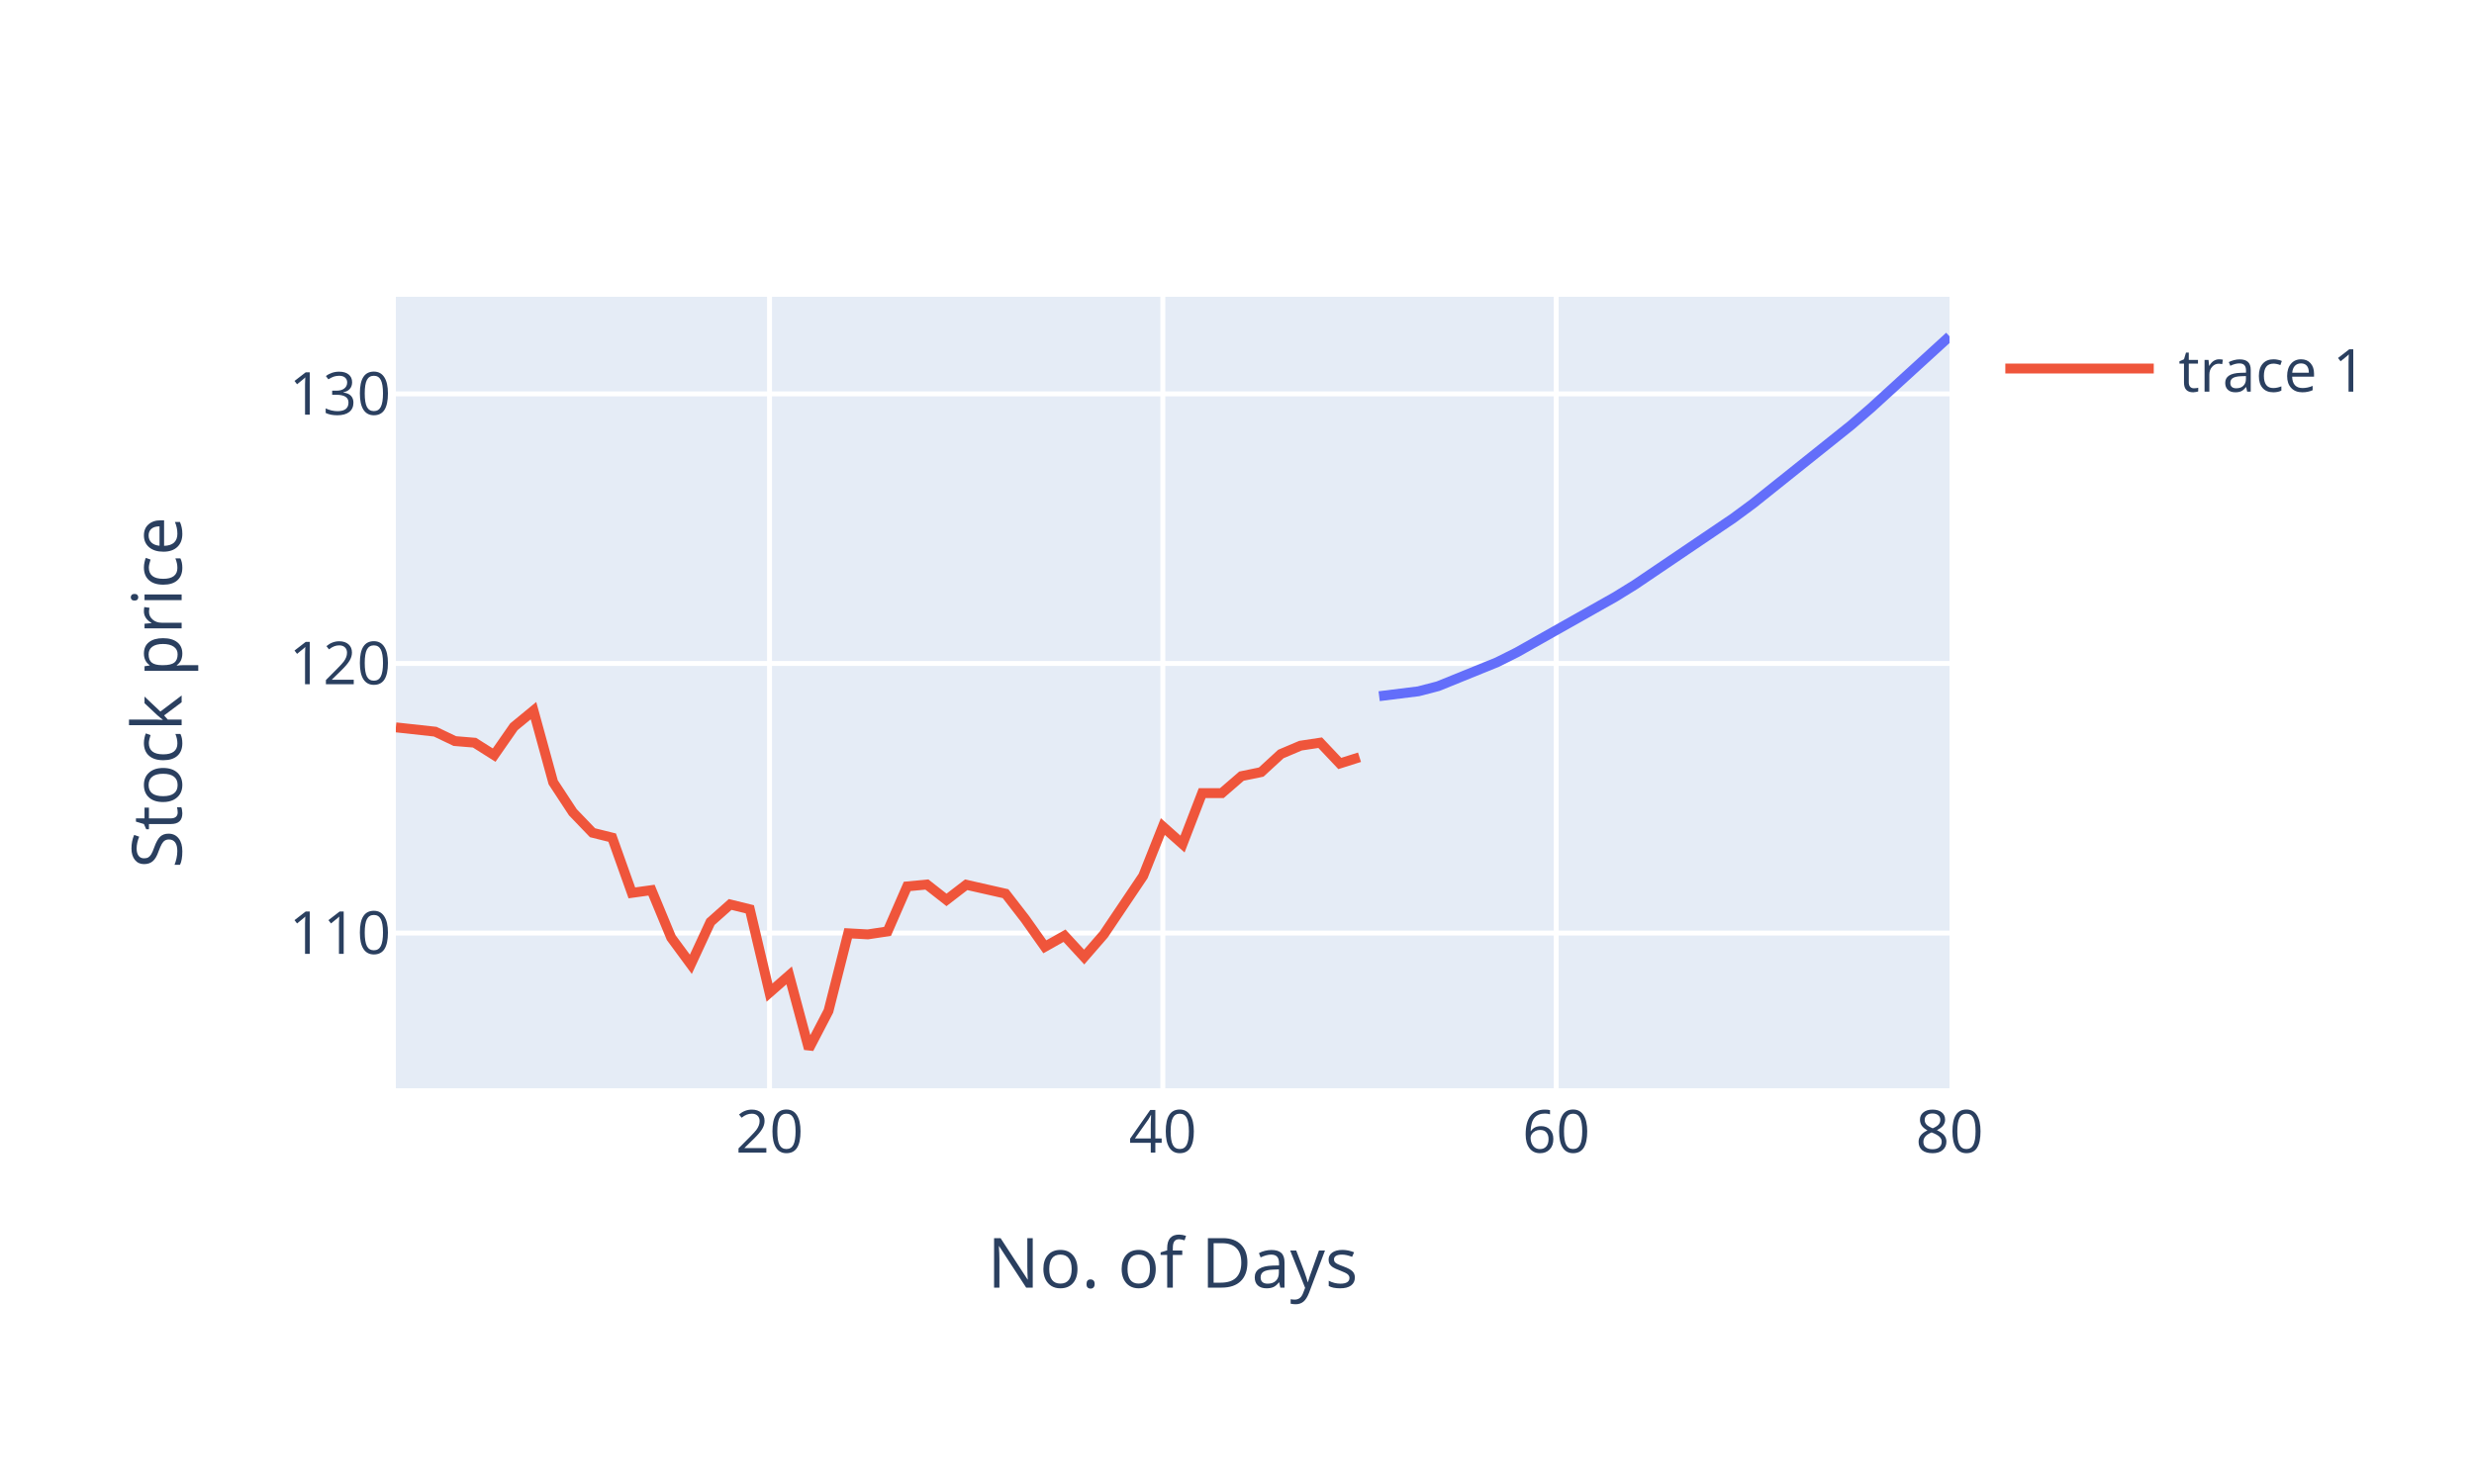
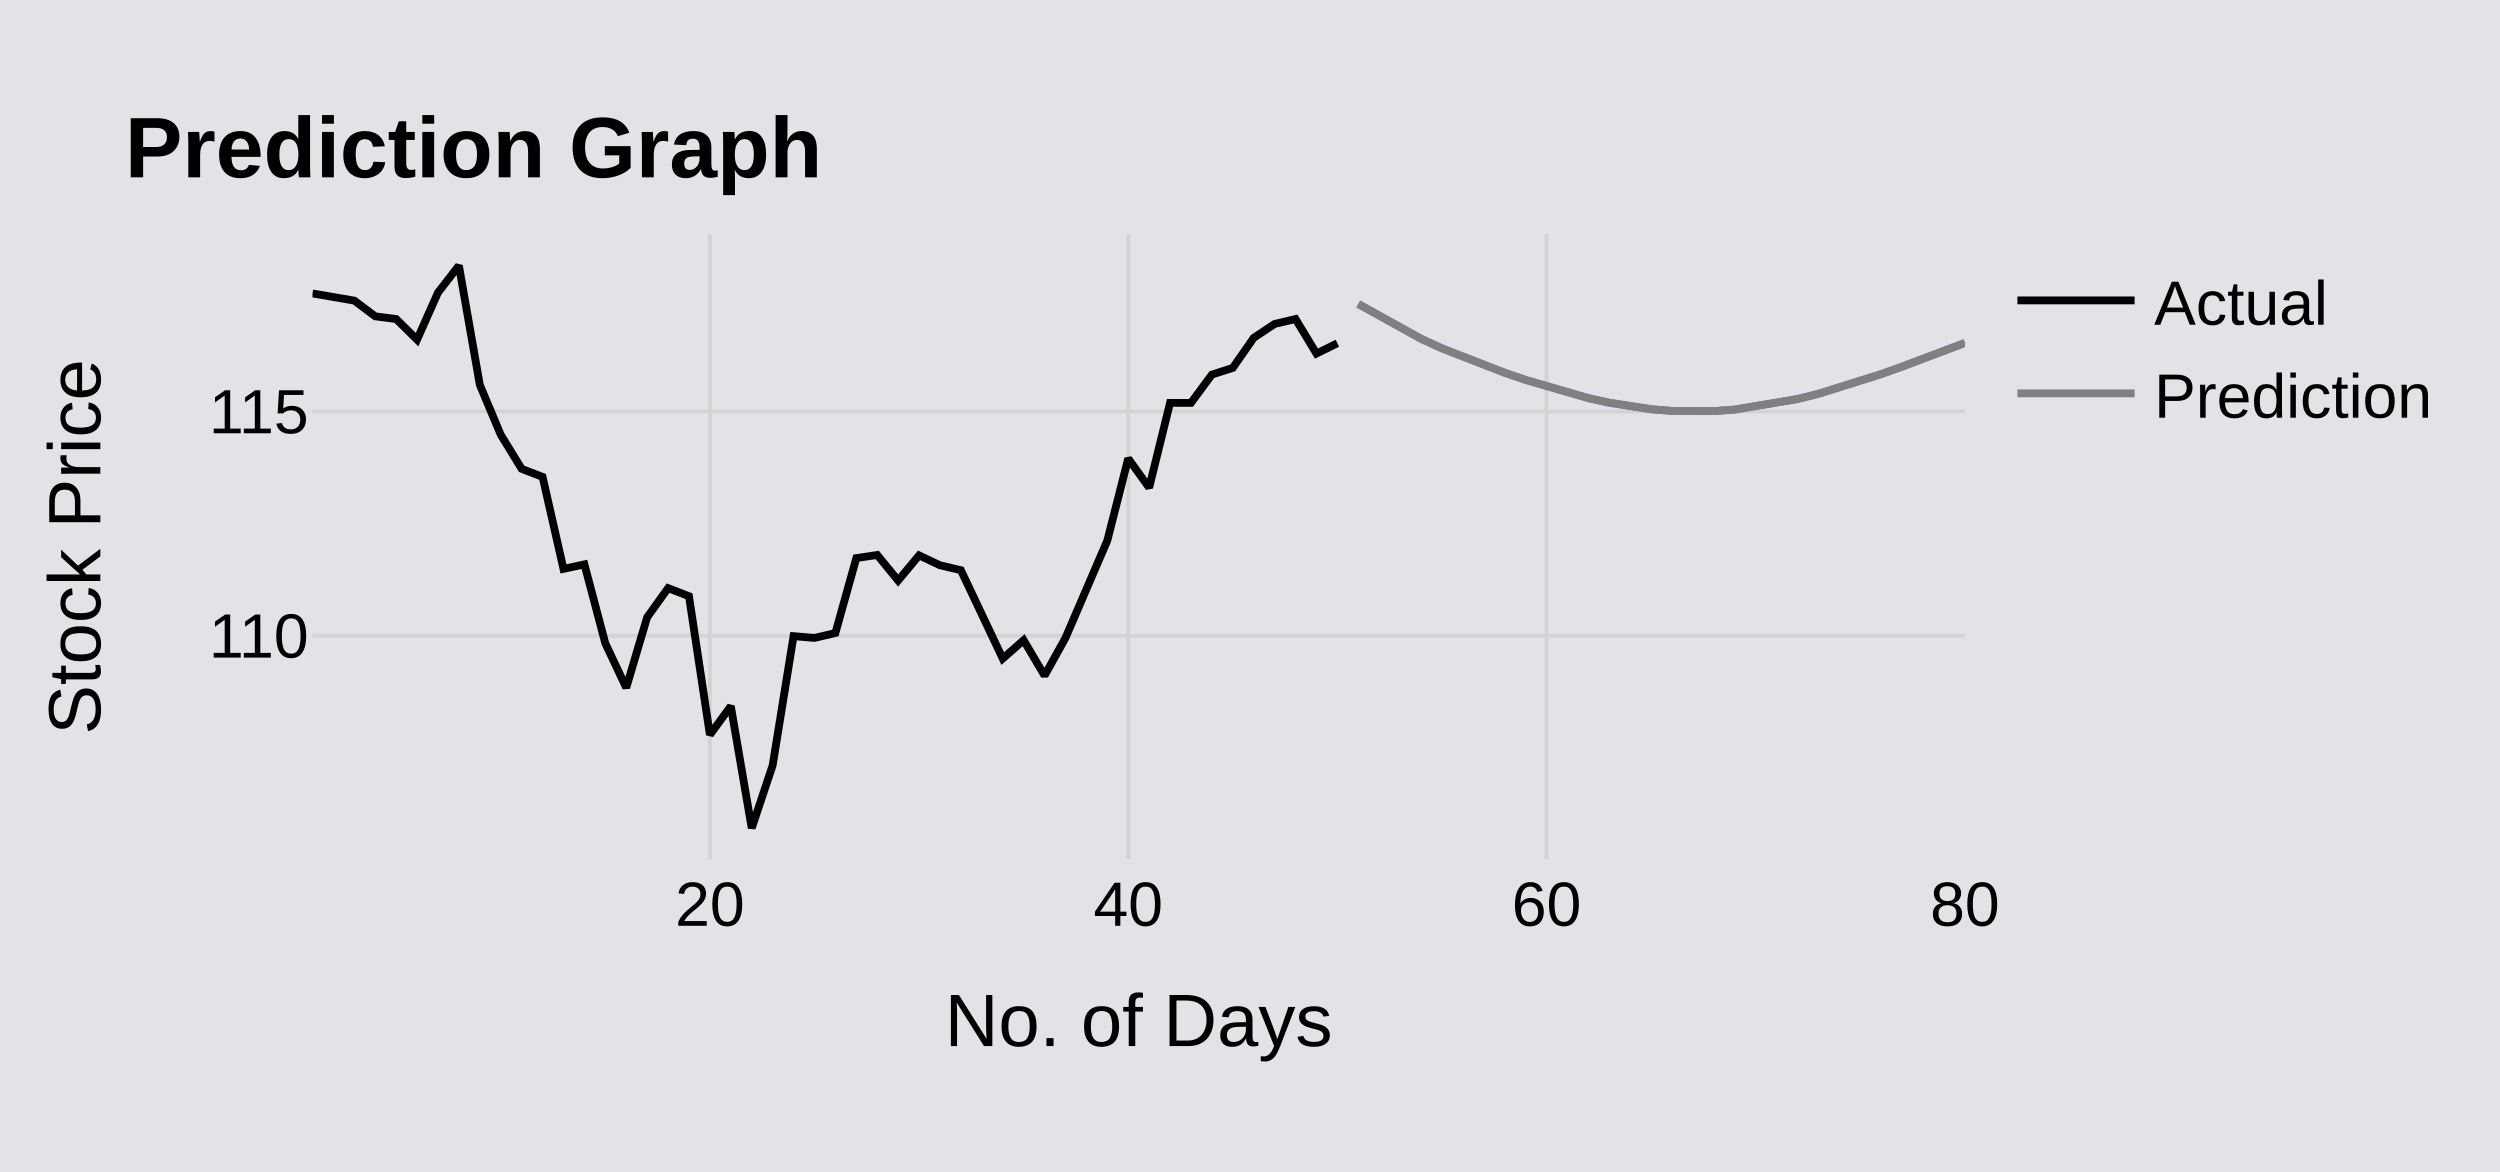
- <svg xmlns="http://www.w3.org/2000/svg" class="main-svg" width="500" height="300" style="" viewBox="0 0 500 300">
-   <rect x="0" y="0" width="500" height="300" style="fill: rgb(255, 255, 255); fill-opacity: 1;" />
-   <defs id="defs-452c83">
+ <svg xmlns="http://www.w3.org/2000/svg" class="main-svg" width="640" height="300" style="" viewBox="0 0 640 300">
+   <rect x="0" y="0" width="640" height="300" style="fill: rgb(226, 227, 230); fill-opacity: 1;" />
+   <defs id="defs-0a0daf">
    <g class="clips">
-       <clipPath id="clip452c83xyplot" class="plotclip">
-         <rect width="314" height="160" />
+       <clipPath id="clip0a0dafxyplot" class="plotclip">
+         <rect width="423" height="160" />
      </clipPath>
-       <clipPath class="axesclip" id="clip452c83x">
-         <rect x="80" y="0" width="314" height="300" />
+       <clipPath class="axesclip" id="clip0a0dafx">
+         <rect x="80" y="0" width="423" height="300" />
      </clipPath>
-       <clipPath class="axesclip" id="clip452c83y">
-         <rect x="0" y="60" width="500" height="160" />
+       <clipPath class="axesclip" id="clip0a0dafy">
+         <rect x="0" y="60" width="640" height="160" />
      </clipPath>
-       <clipPath class="axesclip" id="clip452c83xy">
-         <rect x="80" y="60" width="314" height="160" />
+       <clipPath class="axesclip" id="clip0a0dafxy">
+         <rect x="80" y="60" width="423" height="160" />
      </clipPath>
    </g>
    <g class="gradients" />
    <g class="patterns" />
  </defs>
-   <g class="bglayer">
-     <rect class="bg" x="80" y="60" width="314" height="160" style="fill: rgb(229, 236, 246); fill-opacity: 1; stroke-width: 0;" />
-   </g>
+   <g class="bglayer" />
  <g class="layer-below">
    <g class="imagelayer" />
    <g class="shapelayer" />
  </g>
  <g class="cartesianlayer">
    <g class="subplot xy">
      <g class="layer-subplot">
        <g class="shapelayer" />
        <g class="imagelayer" />
      </g>
      <g class="minor-gridlayer">
        <g class="x" />
        <g class="y" />
      </g>
      <g class="gridlayer">
        <g class="x">
-           <path class="xgrid crisp" transform="translate(155.52,0)" d="M0,60v160" style="stroke: rgb(255, 255, 255); stroke-opacity: 1; stroke-width: 1px;" />
-           <path class="xgrid crisp" transform="translate(235.01,0)" d="M0,60v160" style="stroke: rgb(255, 255, 255); stroke-opacity: 1; stroke-width: 1px;" />
-           <path class="xgrid crisp" transform="translate(314.51,0)" d="M0,60v160" style="stroke: rgb(255, 255, 255); stroke-opacity: 1; stroke-width: 1px;" />
+           <path class="xgrid crisp" transform="translate(181.73,0)" d="M0,60v160" style="stroke: rgb(211, 211, 211); stroke-opacity: 1; stroke-width: 1px;" />
+           <path class="xgrid crisp" transform="translate(288.82,0)" d="M0,60v160" style="stroke: rgb(211, 211, 211); stroke-opacity: 1; stroke-width: 1px;" />
+           <path class="xgrid crisp" transform="translate(395.91,0)" d="M0,60v160" style="stroke: rgb(211, 211, 211); stroke-opacity: 1; stroke-width: 1px;" />
        </g>
        <g class="y">
-           <path class="ygrid crisp" transform="translate(0,188.62)" d="M80,0h314" style="stroke: rgb(255, 255, 255); stroke-opacity: 1; stroke-width: 1px;" />
-           <path class="ygrid crisp" transform="translate(0,134.12)" d="M80,0h314" style="stroke: rgb(255, 255, 255); stroke-opacity: 1; stroke-width: 1px;" />
-           <path class="ygrid crisp" transform="translate(0,79.62)" d="M80,0h314" style="stroke: rgb(255, 255, 255); stroke-opacity: 1; stroke-width: 1px;" />
+           <path class="ygrid crisp" transform="translate(0,162.74)" d="M80,0h423" style="stroke: rgb(211, 211, 211); stroke-opacity: 1; stroke-width: 1px;" />
+           <path class="ygrid crisp" transform="translate(0,105.32)" d="M80,0h423" style="stroke: rgb(211, 211, 211); stroke-opacity: 1; stroke-width: 1px;" />
        </g>
      </g>
      <g class="zerolinelayer" />
-       <g class="layer-between">
-         <g class="shapelayer" />
-         <g class="imagelayer" />
-       </g>
      <path class="xlines-below" />
      <path class="ylines-below" />
      <g class="overlines-below" />
      <g class="xaxislayer-below" />
      <g class="yaxislayer-below" />
      <g class="overaxes-below" />
-       <g class="plot" transform="translate(80,60)" clip-path="url(#clip452c83xyplot)">
+       <g class="plot" transform="translate(80,60)" clip-path="url(#clip0a0dafxyplot)">
        <g class="scatterlayer mlayer">
-           <g class="trace scatter trace42be22" style="stroke-miterlimit: 2; opacity: 1;">
+           <g class="trace scatter tracec10b07" style="stroke-miterlimit: 2; opacity: 1;">
            <g class="fills" />
            <g class="errorbars" />
            <g class="lines">
-               <path class="js-line" d="M198.73,80.74L206.68,79.75L210.66,78.71L222.58,73.87L226.56,71.88L246.43,60.67L250.41,58.21L270.28,44.77L274.25,41.84L294.13,25.94L298.1,22.51L314,8" style="vector-effect: none; fill: none; stroke: rgb(99, 110, 250); stroke-opacity: 1; stroke-width: 2px; opacity: 1;" />
+               <path class="js-line" d="M267.72,17.82L283.78,26.72L289.14,29.18L305.2,35.43L310.56,37.26L326.62,41.92L331.97,43.1L342.68,44.76L348.04,45.19L358.75,45.24L364.1,44.85L380.16,42.15L385.52,40.81L401.58,35.77L406.94,33.85L423,27.79" style="vector-effect: none; fill: none; stroke: rgb(99, 110, 250); stroke-opacity: 1; stroke-width: 2px; opacity: 1;" />
            </g>
            <g class="points" />
            <g class="text" />
          </g>
-           <g class="trace scatter trace45b24c" style="stroke-miterlimit: 2; opacity: 1;">
+           <g class="trace scatter traceadacc8" style="stroke-miterlimit: 2; opacity: 1;">
            <g class="fills" />
            <g class="errorbars" />
            <g class="lines">
-               <path class="js-line" d="M0,87.04L7.95,87.91L11.92,89.81L15.9,90.14L19.87,92.65L23.85,86.93L27.82,83.66L31.8,98.15L35.77,104.2L39.75,108.34L43.72,109.33L47.7,120.5L51.67,119.95L55.65,129.55L59.62,134.94L63.59,126.38L67.57,122.84L71.54,123.82L75.52,140.66L79.49,137.18L83.47,152L87.44,144.37L91.42,128.67L95.39,128.89L99.37,128.29L103.34,119.19L107.32,118.81L111.29,121.92L115.27,118.86L123.22,120.66L127.19,125.79L131.16,131.4L135.14,129.16L139.11,133.47L143.09,128.89L151.04,117.07L155.01,107.09L158.99,110.63L162.96,100.33L166.94,100.33L170.91,96.9L174.89,96.08L178.86,92.43L182.84,90.74L186.81,90.14L190.78,94.34L194.76,93.08" style="vector-effect: none; fill: none; stroke: rgb(239, 85, 59); stroke-opacity: 1; stroke-width: 2px; opacity: 1;" />
+               <path class="js-line" d="M0,15.12L10.71,16.96L16.06,20.98L21.42,21.67L26.77,26.95L32.13,14.89L37.48,8L42.84,38.55L48.19,51.29L53.54,60.02L58.9,62.09L64.25,85.63L69.61,84.48L74.96,104.69L80.32,116.06L85.67,98.03L91.03,90.56L96.38,92.63L101.73,128.11L107.09,120.77L112.44,152L117.8,135.92L123.15,102.85L128.51,103.31L133.86,102.05L139.22,82.87L144.57,82.07L149.92,88.61L155.28,82.18L160.63,84.71L165.99,85.97L176.7,108.59L182.05,103.89L187.41,112.96L192.76,103.31L203.47,78.39L208.82,57.38L214.18,64.84L219.53,43.14L224.89,43.14L230.24,35.9L235.59,34.18L240.95,26.49L246.3,22.93L251.66,21.67L257.01,30.51L262.37,27.87" style="vector-effect: none; fill: none; stroke: rgb(0, 0, 0); stroke-opacity: 1; stroke-width: 2px; opacity: 1;" />
+             </g>
+             <g class="points" />
+             <g class="text" />
+           </g>
+           <g class="trace scatter trace7626c7" style="stroke-miterlimit: 2; opacity: 1;">
+             <g class="fills" />
+             <g class="errorbars" />
+             <g class="lines">
+               <path class="js-line" d="M267.72,17.82L283.78,26.72L289.14,29.18L305.2,35.43L310.56,37.26L326.62,41.92L331.97,43.1L342.68,44.76L348.04,45.19L358.75,45.24L364.1,44.85L380.16,42.15L385.52,40.81L401.58,35.77L406.94,33.85L423,27.79" style="vector-effect: none; fill: none; stroke: rgb(128, 128, 128); stroke-opacity: 1; stroke-width: 2px; opacity: 1;" />
            </g>
            <g class="points" />
            <g class="text" />
          </g>
        </g>
      </g>
      <g class="overplot" />
      <path class="xlines-above crisp" d="M0,0" style="fill: none;" />
      <path class="ylines-above crisp" d="M0,0" style="fill: none;" />
      <g class="overlines-above" />
      <g class="xaxislayer-above">
        <g class="xtick">
-           <text text-anchor="middle" x="0" y="233" transform="translate(155.52,0)" style="font-family: 'Open Sans', verdana, arial, sans-serif; font-size: 12px; fill: rgb(42, 63, 95); fill-opacity: 1; white-space: pre; opacity: 1;">20</text>
+           <text text-anchor="middle" x="0" y="237" transform="translate(181.73,0)" style="font-family: Arial; font-size: 16px; fill: rgb(0, 0, 0); fill-opacity: 1; white-space: pre; opacity: 1;">20</text>
        </g>
        <g class="xtick">
-           <text text-anchor="middle" x="0" y="233" style="font-family: 'Open Sans', verdana, arial, sans-serif; font-size: 12px; fill: rgb(42, 63, 95); fill-opacity: 1; white-space: pre; opacity: 1;" transform="translate(235.01,0)">40</text>
+           <text text-anchor="middle" x="0" y="237" style="font-family: Arial; font-size: 16px; fill: rgb(0, 0, 0); fill-opacity: 1; white-space: pre; opacity: 1;" transform="translate(288.82,0)">40</text>
        </g>
        <g class="xtick">
-           <text text-anchor="middle" x="0" y="233" style="font-family: 'Open Sans', verdana, arial, sans-serif; font-size: 12px; fill: rgb(42, 63, 95); fill-opacity: 1; white-space: pre; opacity: 1;" transform="translate(314.51,0)">60</text>
+           <text text-anchor="middle" x="0" y="237" style="font-family: Arial; font-size: 16px; fill: rgb(0, 0, 0); fill-opacity: 1; white-space: pre; opacity: 1;" transform="translate(395.91,0)">60</text>
        </g>
        <g class="xtick">
-           <text text-anchor="middle" x="0" y="233" style="font-family: 'Open Sans', verdana, arial, sans-serif; font-size: 12px; fill: rgb(42, 63, 95); fill-opacity: 1; white-space: pre; opacity: 1;" transform="translate(394,0)">80</text>
+           <text text-anchor="middle" x="0" y="237" style="font-family: Arial; font-size: 16px; fill: rgb(0, 0, 0); fill-opacity: 1; white-space: pre; opacity: 1;" transform="translate(503,0)">80</text>
        </g>
      </g>
      <g class="yaxislayer-above">
        <g class="ytick">
-           <text text-anchor="end" x="79" y="4.2" transform="translate(0,188.62)" style="font-family: 'Open Sans', verdana, arial, sans-serif; font-size: 12px; fill: rgb(42, 63, 95); fill-opacity: 1; white-space: pre; opacity: 1;">110</text>
+           <text text-anchor="end" x="79" y="5.6" transform="translate(0,162.74)" style="font-family: Arial; font-size: 16px; fill: rgb(0, 0, 0); fill-opacity: 1; white-space: pre; opacity: 1;">110</text>
        </g>
        <g class="ytick">
-           <text text-anchor="end" x="79" y="4.2" style="font-family: 'Open Sans', verdana, arial, sans-serif; font-size: 12px; fill: rgb(42, 63, 95); fill-opacity: 1; white-space: pre; opacity: 1;" transform="translate(0,134.12)">120</text>
-         </g>
-         <g class="ytick">
-           <text text-anchor="end" x="79" y="4.2" style="font-family: 'Open Sans', verdana, arial, sans-serif; font-size: 12px; fill: rgb(42, 63, 95); fill-opacity: 1; white-space: pre; opacity: 1;" transform="translate(0,79.62)">130</text>
+           <text text-anchor="end" x="79" y="5.6" style="font-family: Arial; font-size: 16px; fill: rgb(0, 0, 0); fill-opacity: 1; white-space: pre; opacity: 1;" transform="translate(0,105.32)">115</text>
        </g>
      </g>
      <g class="overaxes-above" />
    </g>
  </g>
  <g class="polarlayer" />
  <g class="smithlayer" />
  <g class="ternarylayer" />
  <g class="geolayer" />
  <g class="funnelarealayer" />
  <g class="pielayer" />
  <g class="iciclelayer" />
  <g class="treemaplayer" />
  <g class="sunburstlayer" />
  <g class="glimages" />
-   <defs id="topdefs-452c83">
+   <defs id="topdefs-0a0daf">
    <g class="clips" />
-     <clipPath id="legend452c83">
-       <rect width="88" height="29" x="0" y="0" />
+     <clipPath id="legend0a0daf">
+       <rect width="117" height="58" x="0" y="0" />
    </clipPath>
  </defs>
  <g class="layer-above">
    <g class="imagelayer" />
    <g class="shapelayer" />
  </g>
  <g class="infolayer">
-     <g class="legend" pointer-events="all" transform="translate(400.28,60)">
-       <rect class="bg" shape-rendering="crispEdges" width="88" height="29" x="0" y="0" style="stroke: rgb(68, 68, 68); stroke-opacity: 1; fill: rgb(255, 255, 255); fill-opacity: 1; stroke-width: 0px;" />
-       <g class="scrollbox" transform="" clip-path="url(#legend452c83)">
+     <g class="legend" pointer-events="all" transform="translate(511.46,60)">
+       <rect class="bg" shape-rendering="crispEdges" width="117" height="58" x="0" y="0" style="stroke: rgb(68, 68, 68); stroke-opacity: 1; fill: rgb(226, 227, 230); fill-opacity: 1; stroke-width: 0px;" />
+       <g class="scrollbox" transform="" clip-path="url(#legend0a0daf)">
        <g class="groups">
-           <g class="traces" transform="translate(0,14.5)" style="opacity: 1;">
-             <text class="legendtext" text-anchor="start" x="40" y="4.68" style="font-family: 'Open Sans', verdana, arial, sans-serif; font-size: 12px; fill: rgb(42, 63, 95); fill-opacity: 1; white-space: pre;">trace 1</text>
+           <g class="traces" transform="translate(0,16.9)" style="opacity: 1;">
+             <text class="legendtext" text-anchor="start" x="40" y="6.24" style="font-family: Arial; font-size: 16px; fill: rgb(0, 0, 0); fill-opacity: 1; white-space: pre;">Actual</text>
            <g class="layers" style="opacity: 1;">
              <g class="legendfill" />
              <g class="legendlines">
-                 <path class="js-line" d="M5,0h30" style="fill: none; stroke: rgb(239, 85, 59); stroke-opacity: 1; stroke-width: 2px;" />
+                 <path class="js-line" d="M5,0h30" style="fill: none; stroke: rgb(0, 0, 0); stroke-opacity: 1; stroke-width: 2px;" />
              </g>
              <g class="legendsymbols">
                <g class="legendpoints" />
              </g>
            </g>
-             <rect class="legendtoggle" x="0" y="-9.5" width="82.094" height="19" style="fill: rgb(0, 0, 0); fill-opacity: 0;" />
+             <rect class="legendtoggle" x="0" y="-11.9" width="111.25" height="23.8" style="fill: rgb(0, 0, 0); fill-opacity: 0;" />
+           </g>
+           <g class="traces" transform="translate(0,40.7)" style="opacity: 1;">
+             <text class="legendtext" text-anchor="start" x="40" y="6.24" style="font-family: Arial; font-size: 16px; fill: rgb(0, 0, 0); fill-opacity: 1; white-space: pre;">Prediction</text>
+             <g class="layers" style="opacity: 1;">
+               <g class="legendfill" />
+               <g class="legendlines">
+                 <path class="js-line" d="M5,0h30" style="fill: none; stroke: rgb(128, 128, 128); stroke-opacity: 1; stroke-width: 2px;" />
+               </g>
+               <g class="legendsymbols">
+                 <g class="legendpoints" />
+               </g>
+             </g>
+             <rect class="legendtoggle" x="0" y="-11.9" width="111.25" height="23.8" style="fill: rgb(0, 0, 0); fill-opacity: 0;" />
          </g>
        </g>
      </g>
      <rect class="scrollbar" rx="20" ry="3" width="0" height="0" x="0" y="0" style="fill: rgb(128, 139, 164); fill-opacity: 1;" />
    </g>
-     <g class="g-gtitle" />
+     <g class="g-gtitle">
+       <text class="gtitle" x="32" y="30" text-anchor="start" dy="0.7em" style="font-family: Arial; font-size: 22px; fill: rgb(0, 0, 0); opacity: 1; font-weight: normal; white-space: pre;">
+         <tspan style="font-weight:bold">
+           <tspan style="font-weight:bold">Prediction Graph</tspan>
+         </tspan>
+       </text>
+     </g>
    <g class="g-xtitle">
-       <text class="xtitle" x="237" y="260.3" text-anchor="middle" style="font-family: 'Open Sans', verdana, arial, sans-serif; font-size: 14px; fill: rgb(42, 63, 95); opacity: 1; white-space: pre;">No. of Days</text>
+       <text class="xtitle" x="291.5" y="267.8" text-anchor="middle" style="font-family: Arial; font-size: 19px; fill: rgb(0, 0, 0); opacity: 1; font-weight: normal; white-space: pre;">No. of Days</text>
    </g>
    <g class="g-ytitle">
-       <text class="ytitle" transform="rotate(-90,36.70938,140)" x="36.709" y="140" text-anchor="middle" style="font-family: 'Open Sans', verdana, arial, sans-serif; font-size: 14px; fill: rgb(42, 63, 95); opacity: 1; white-space: pre;">Stock price</text>
+       <text class="ytitle" transform="rotate(-90,25.68438,140)" x="25.684" y="140" text-anchor="middle" style="font-family: Arial; font-size: 19px; fill: rgb(0, 0, 0); opacity: 1; font-weight: normal; white-space: pre;">Stock Price</text>
    </g>
  </g>
</svg>
